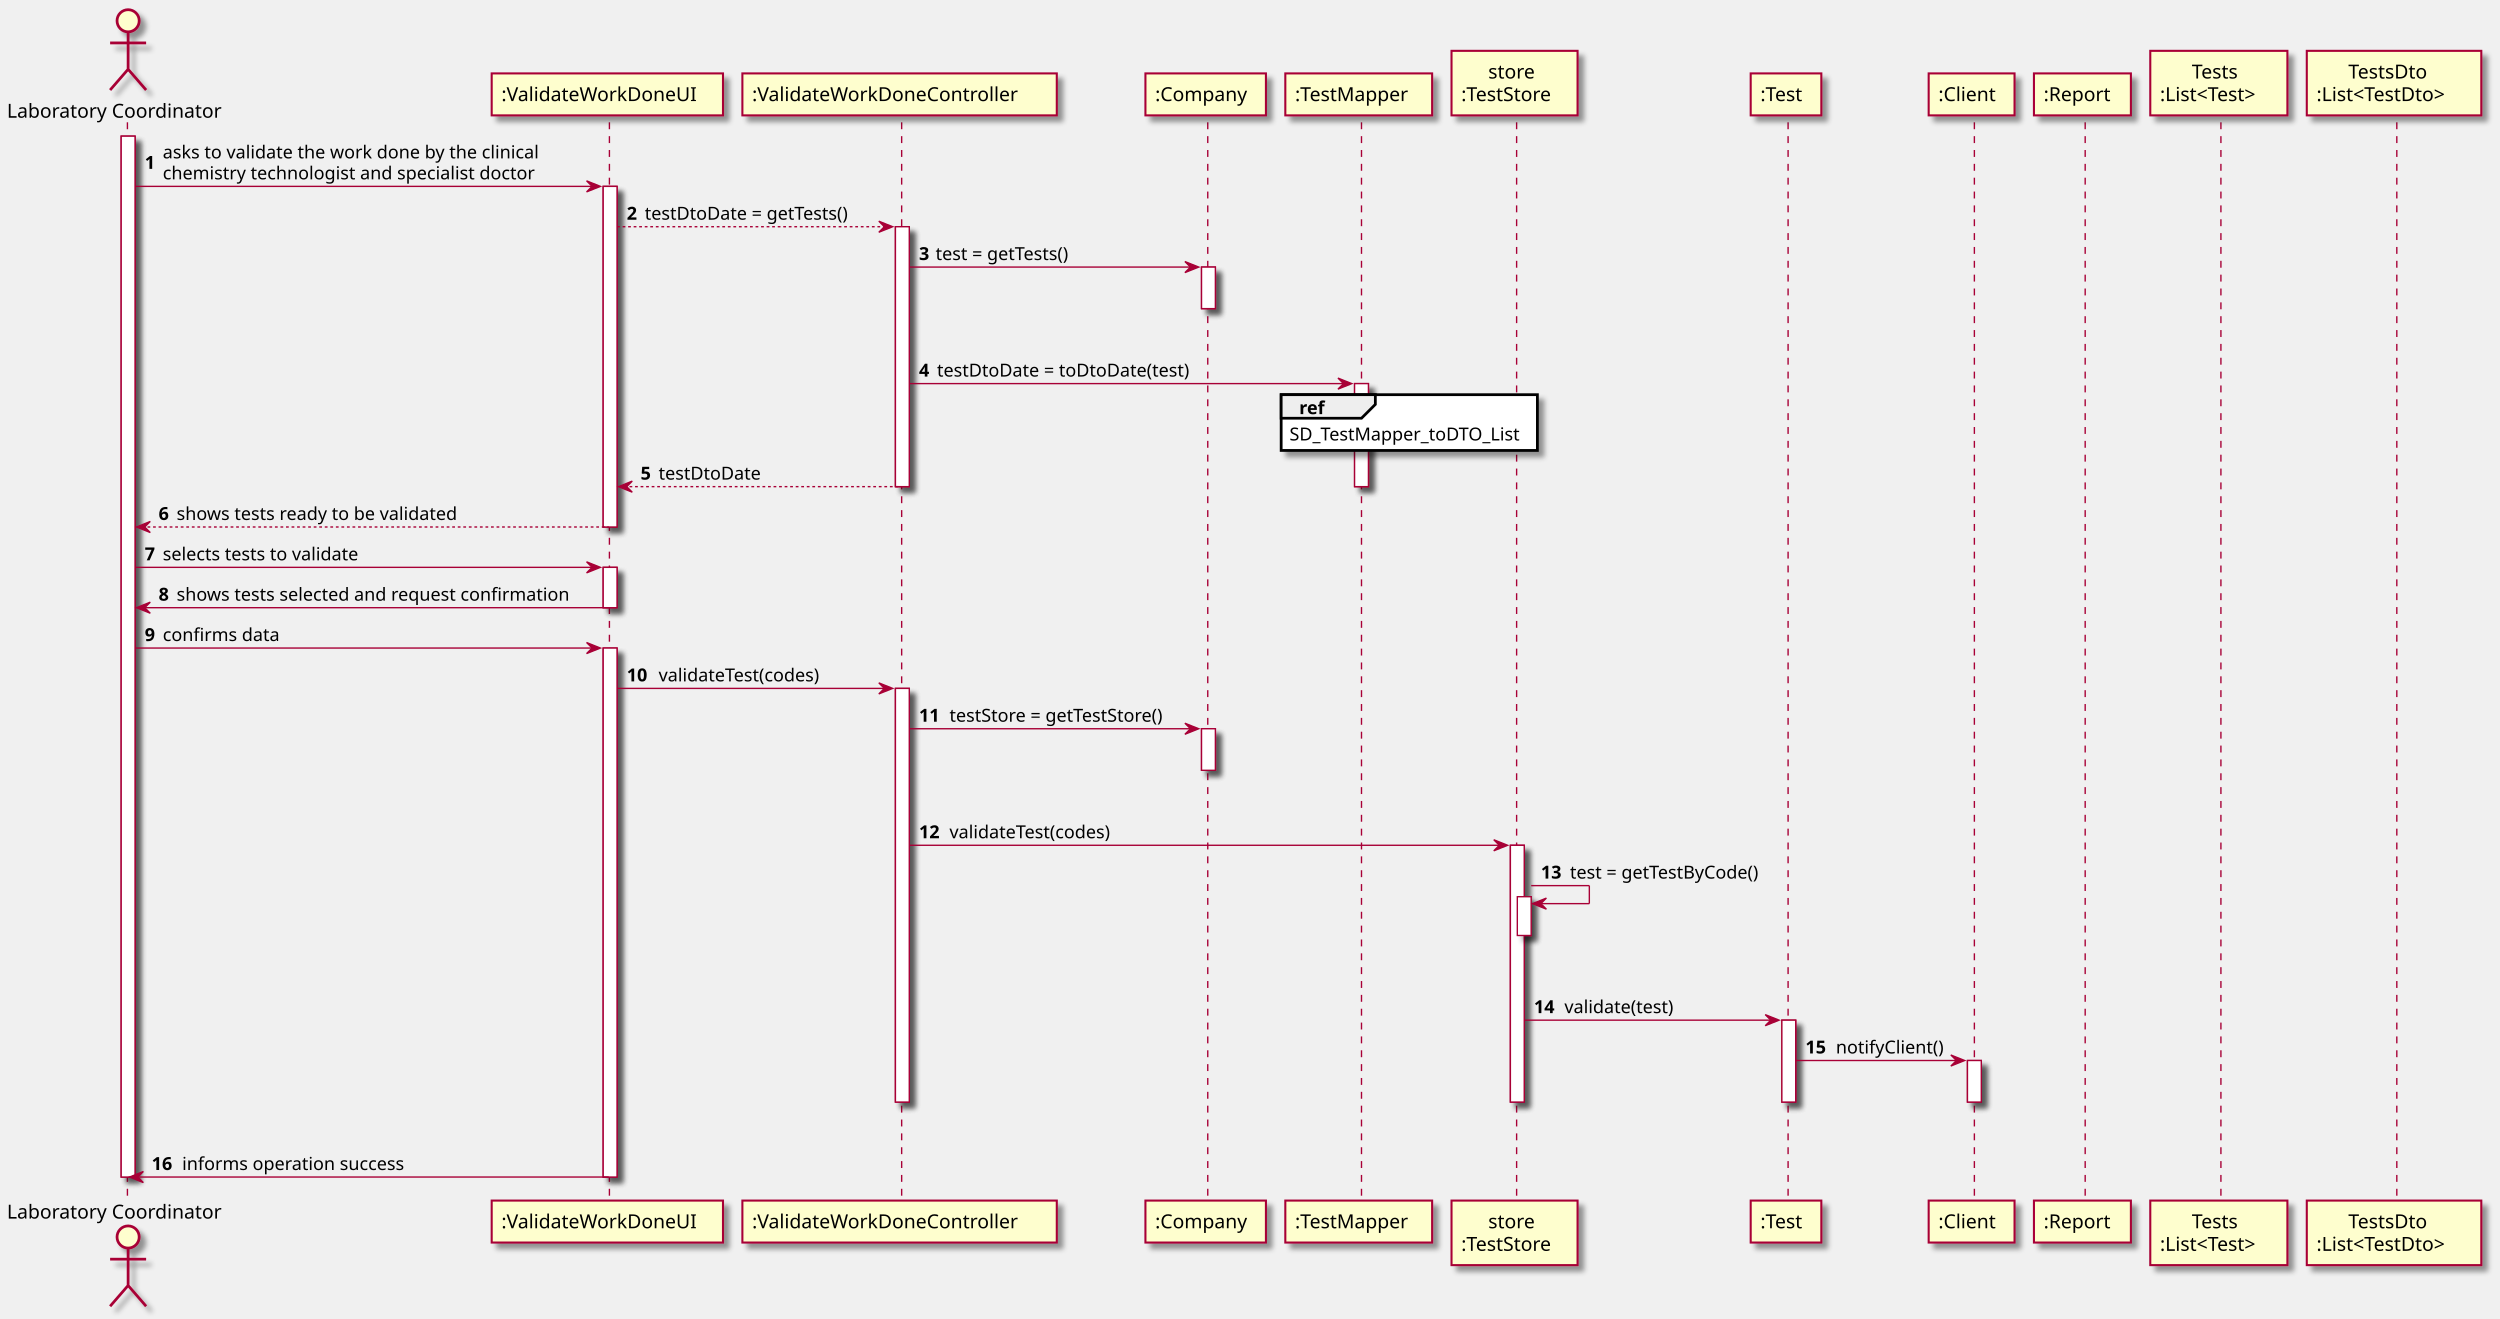
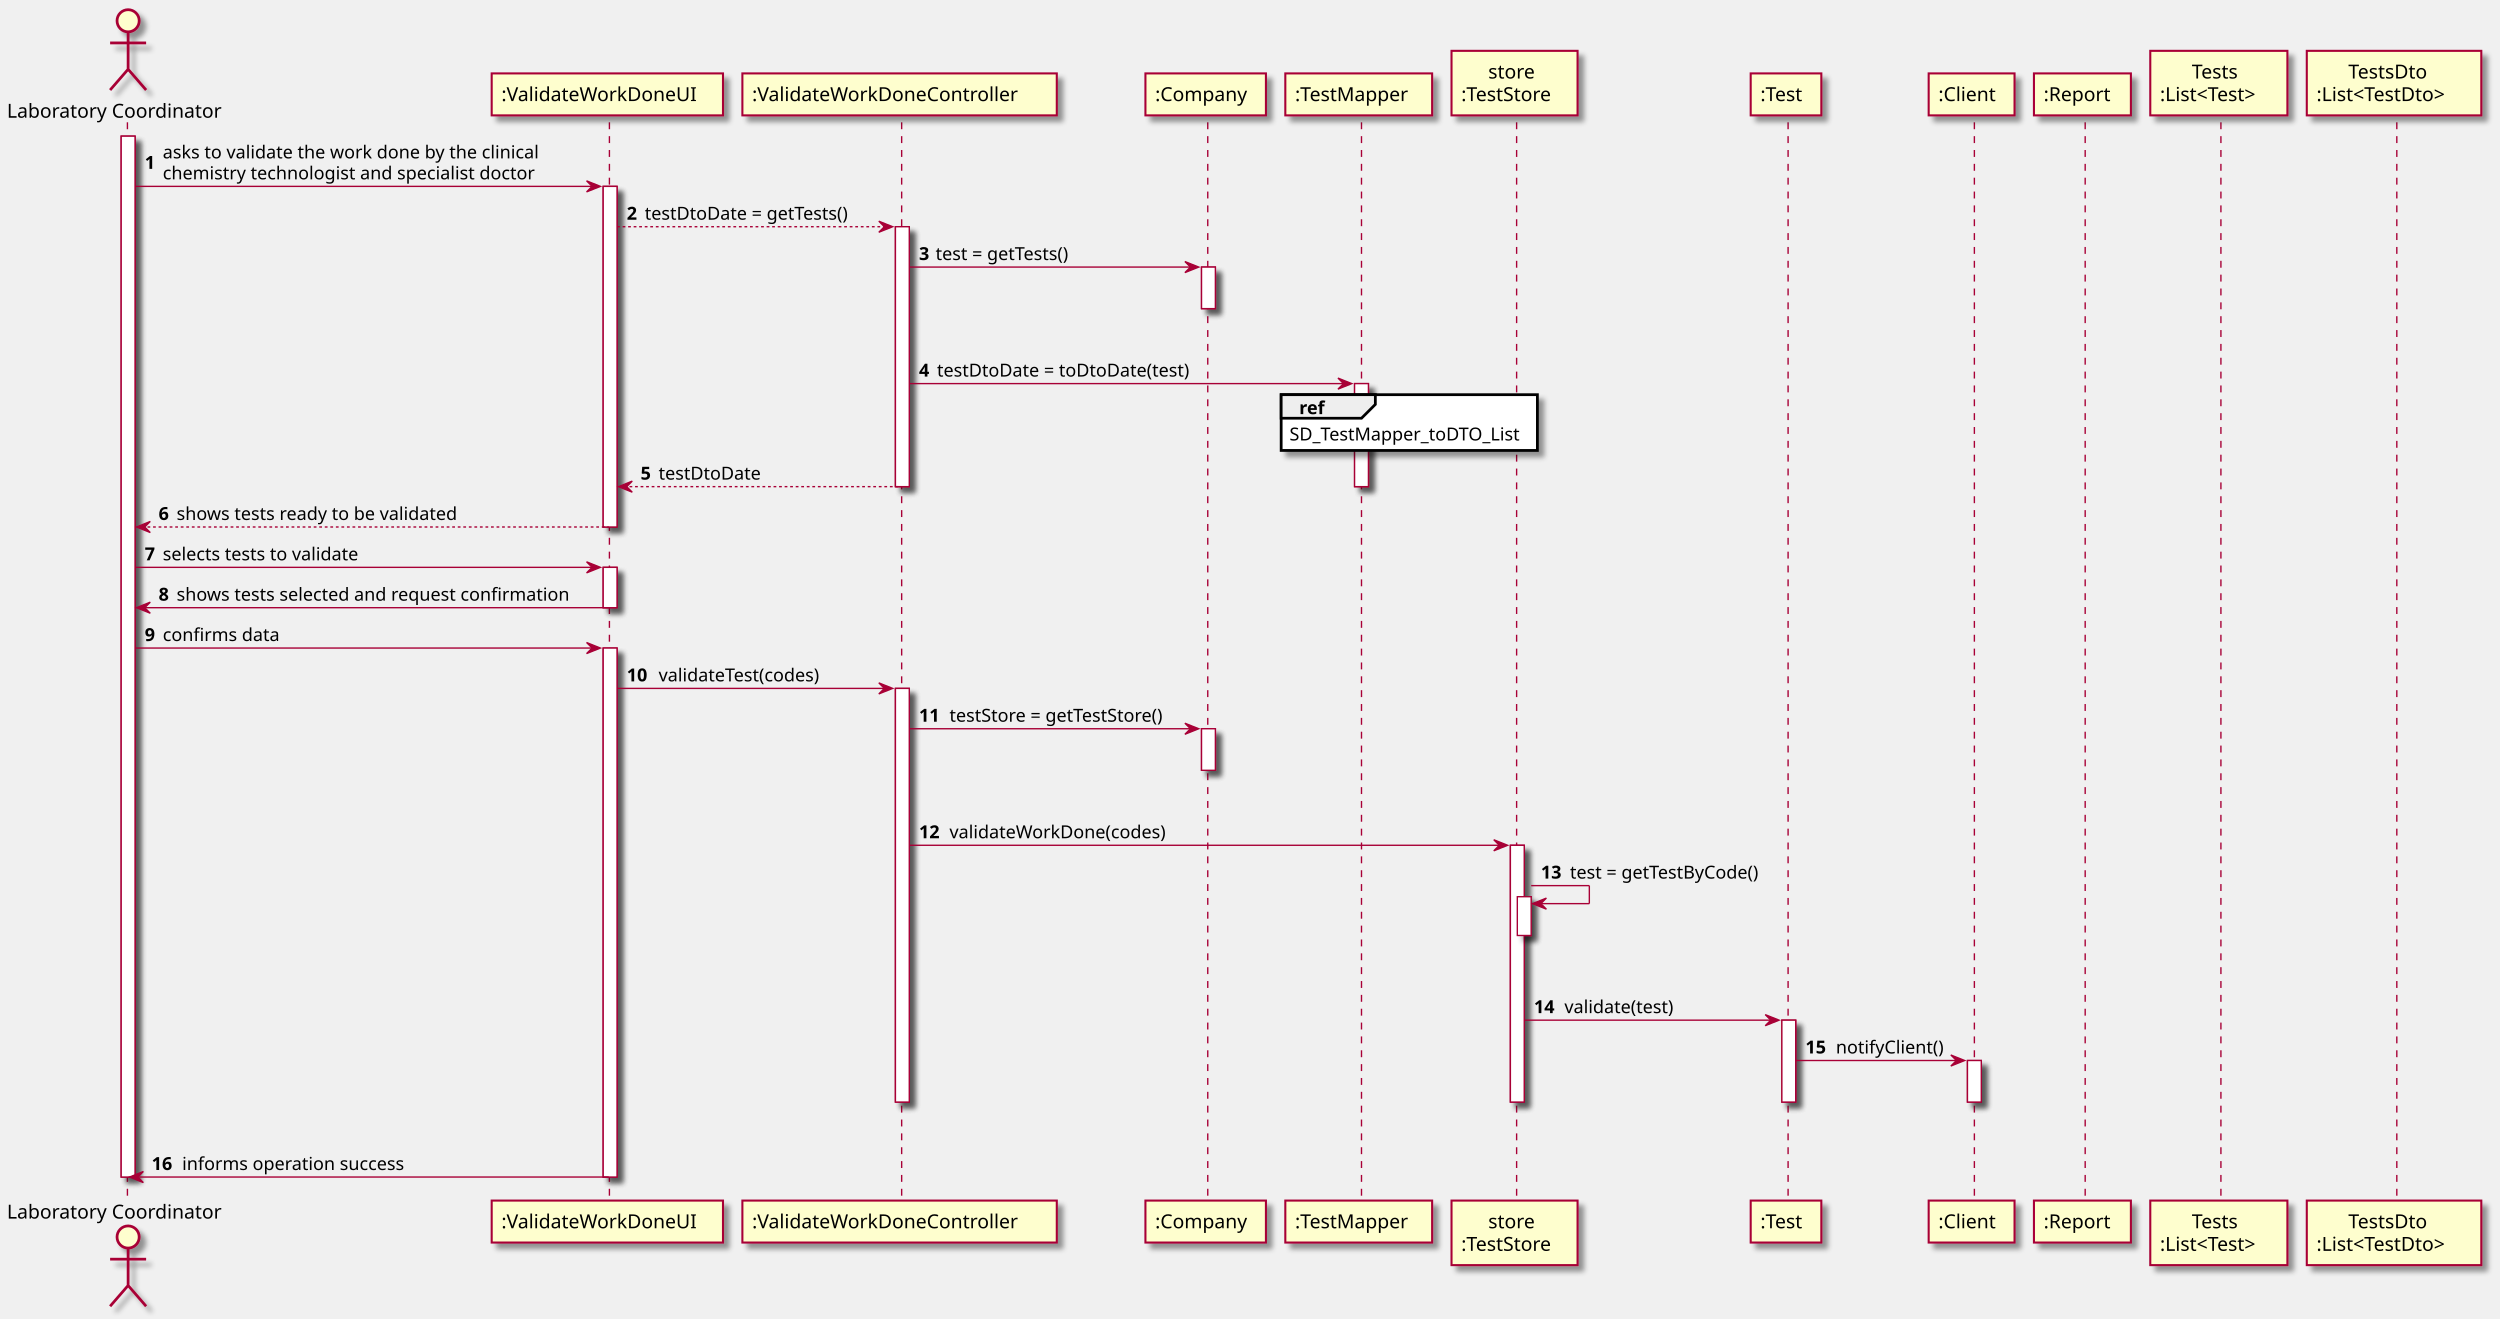
<svg xmlns="http://www.w3.org/2000/svg" contentScriptType="application/ecmascript" contentStyleType="text/css" height="952px" preserveAspectRatio="none" style="width:1805px;height:952px;background:#FFFFFF;" version="1.1" viewBox="0 0 1805 952" width="1805px" zoomAndPan="magnify">
  <defs>
-     <filter height="300%" id="fxvzzwykerdmg" width="300%" x="-1" y="-1">
+     <filter height="300%" id="f19z3alo6s591l" width="300%" x="-1" y="-1">
      <feGaussianBlur result="blurOut" stdDeviation="2.0" />
      <feColorMatrix in="blurOut" result="blurOut2" type="matrix" values="0 0 0 0 0 0 0 0 0 0 0 0 0 0 0 0 0 0 .4 0" />
      <feOffset dx="4.0" dy="4.0" in="blurOut2" result="blurOut3" />
      <feBlend in="SourceGraphic" in2="blurOut3" mode="normal" />
    </filter>
  </defs>
  <g>
-     <rect fill="#FFFFFF" filter="url(#fxvzzwykerdmg)" height="751.523" style="stroke:#A80036;stroke-width:1.0;" width="10" x="87.5" y="98.297" />
-     <rect fill="#FFFFFF" filter="url(#fxvzzwykerdmg)" height="245.93" style="stroke:#A80036;stroke-width:1.0;" width="10" x="435.5" y="134.562" />
-     <rect fill="#FFFFFF" filter="url(#fxvzzwykerdmg)" height="29.133" style="stroke:#A80036;stroke-width:1.0;" width="10" x="435.5" y="409.625" />
-     <rect fill="#FFFFFF" filter="url(#fxvzzwykerdmg)" height="381.93" style="stroke:#A80036;stroke-width:1.0;" width="10" x="435.5" y="467.891" />
-     <rect fill="#FFFFFF" filter="url(#fxvzzwykerdmg)" height="187.664" style="stroke:#A80036;stroke-width:1.0;" width="10" x="646.5" y="163.695" />
-     <rect fill="#FFFFFF" filter="url(#fxvzzwykerdmg)" height="298.664" style="stroke:#A80036;stroke-width:1.0;" width="10" x="646.5" y="497.023" />
-     <rect fill="#FFFFFF" filter="url(#fxvzzwykerdmg)" height="30" style="stroke:#A80036;stroke-width:1.0;" width="10" x="867.5" y="192.828" />
-     <rect fill="#FFFFFF" filter="url(#fxvzzwykerdmg)" height="30" style="stroke:#A80036;stroke-width:1.0;" width="10" x="867.5" y="526.156" />
-     <rect fill="#FFFFFF" filter="url(#fxvzzwykerdmg)" height="74.398" style="stroke:#A80036;stroke-width:1.0;" width="10" x="978" y="276.961" />
-     <rect fill="#FFFFFF" filter="url(#fxvzzwykerdmg)" height="185.398" style="stroke:#A80036;stroke-width:1.0;" width="10" x="1090.5" y="610.289" />
-     <rect fill="#FFFFFF" filter="url(#fxvzzwykerdmg)" height="28" style="stroke:#A80036;stroke-width:1.0;" width="10" x="1095.5" y="647.422" />
-     <rect fill="#FFFFFF" filter="url(#fxvzzwykerdmg)" height="59.133" style="stroke:#A80036;stroke-width:1.0;" width="10" x="1286.5" y="736.555" />
-     <rect fill="#FFFFFF" filter="url(#fxvzzwykerdmg)" height="30" style="stroke:#A80036;stroke-width:1.0;" width="10" x="1420.5" y="765.688" />
+     <rect fill="#FFFFFF" filter="url(#f19z3alo6s591l)" height="751.523" style="stroke:#A80036;stroke-width:1.0;" width="10" x="87.5" y="98.297" />
+     <rect fill="#FFFFFF" filter="url(#f19z3alo6s591l)" height="245.93" style="stroke:#A80036;stroke-width:1.0;" width="10" x="435.5" y="134.562" />
+     <rect fill="#FFFFFF" filter="url(#f19z3alo6s591l)" height="29.133" style="stroke:#A80036;stroke-width:1.0;" width="10" x="435.5" y="409.625" />
+     <rect fill="#FFFFFF" filter="url(#f19z3alo6s591l)" height="381.93" style="stroke:#A80036;stroke-width:1.0;" width="10" x="435.5" y="467.891" />
+     <rect fill="#FFFFFF" filter="url(#f19z3alo6s591l)" height="187.664" style="stroke:#A80036;stroke-width:1.0;" width="10" x="646.5" y="163.695" />
+     <rect fill="#FFFFFF" filter="url(#f19z3alo6s591l)" height="298.664" style="stroke:#A80036;stroke-width:1.0;" width="10" x="646.5" y="497.023" />
+     <rect fill="#FFFFFF" filter="url(#f19z3alo6s591l)" height="30" style="stroke:#A80036;stroke-width:1.0;" width="10" x="867.5" y="192.828" />
+     <rect fill="#FFFFFF" filter="url(#f19z3alo6s591l)" height="30" style="stroke:#A80036;stroke-width:1.0;" width="10" x="867.5" y="526.156" />
+     <rect fill="#FFFFFF" filter="url(#f19z3alo6s591l)" height="74.398" style="stroke:#A80036;stroke-width:1.0;" width="10" x="978" y="276.961" />
+     <rect fill="#FFFFFF" filter="url(#f19z3alo6s591l)" height="185.398" style="stroke:#A80036;stroke-width:1.0;" width="10" x="1090.5" y="610.289" />
+     <rect fill="#FFFFFF" filter="url(#f19z3alo6s591l)" height="28" style="stroke:#A80036;stroke-width:1.0;" width="10" x="1095.5" y="647.422" />
+     <rect fill="#FFFFFF" filter="url(#f19z3alo6s591l)" height="59.133" style="stroke:#A80036;stroke-width:1.0;" width="10" x="1286.5" y="736.555" />
+     <rect fill="#FFFFFF" filter="url(#f19z3alo6s591l)" height="30" style="stroke:#A80036;stroke-width:1.0;" width="10" x="1420.5" y="765.688" />
    <line style="stroke:#A80036;stroke-width:1.0;stroke-dasharray:5.0,5.0;" x1="92" x2="92" y1="88.297" y2="867.82" />
    <line style="stroke:#A80036;stroke-width:1.0;stroke-dasharray:5.0,5.0;" x1="440" x2="440" y1="88.297" y2="867.82" />
    <line style="stroke:#A80036;stroke-width:1.0;stroke-dasharray:5.0,5.0;" x1="651" x2="651" y1="88.297" y2="867.82" />
    <line style="stroke:#A80036;stroke-width:1.0;stroke-dasharray:5.0,5.0;" x1="872" x2="872" y1="88.297" y2="867.82" />
    <line style="stroke:#A80036;stroke-width:1.0;stroke-dasharray:5.0,5.0;" x1="983" x2="983" y1="88.297" y2="867.82" />
    <line style="stroke:#A80036;stroke-width:1.0;stroke-dasharray:5.0,5.0;" x1="1095" x2="1095" y1="88.297" y2="867.82" />
    <line style="stroke:#A80036;stroke-width:1.0;stroke-dasharray:5.0,5.0;" x1="1291" x2="1291" y1="88.297" y2="867.82" />
    <line style="stroke:#A80036;stroke-width:1.0;stroke-dasharray:5.0,5.0;" x1="1425.5" x2="1425.5" y1="88.297" y2="867.82" />
    <line style="stroke:#A80036;stroke-width:1.0;stroke-dasharray:5.0,5.0;" x1="1505.5" x2="1505.5" y1="88.297" y2="867.82" />
    <line style="stroke:#A80036;stroke-width:1.0;stroke-dasharray:5.0,5.0;" x1="1603.5" x2="1603.5" y1="88.297" y2="867.82" />
    <line style="stroke:#A80036;stroke-width:1.0;stroke-dasharray:5.0,5.0;" x1="1730.5" x2="1730.5" y1="88.297" y2="867.82" />
    <text fill="#000000" font-family="sans-serif" font-size="14" lengthAdjust="spacing" textLength="169" x="5" y="84.995">Laboratory Coordinator</text>
-     <ellipse cx="92.5" cy="15" fill="#FEFECE" filter="url(#fxvzzwykerdmg)" rx="8" ry="8" style="stroke:#A80036;stroke-width:2.0;" />
-     <path d="M92.5,23 L92.5,50 M79.5,31 L105.5,31 M92.5,50 L79.5,65 M92.5,50 L105.5,65 " fill="none" filter="url(#fxvzzwykerdmg)" style="stroke:#A80036;stroke-width:2.0;" />
+     <ellipse cx="92.5" cy="15" fill="#FEFECE" filter="url(#f19z3alo6s591l)" rx="8" ry="8" style="stroke:#A80036;stroke-width:2.0;" />
+     <path d="M92.5,23 L92.5,50 M79.5,31 L105.5,31 M92.5,50 L79.5,65 M92.5,50 L105.5,65 " fill="none" filter="url(#f19z3alo6s591l)" style="stroke:#A80036;stroke-width:2.0;" />
    <text fill="#000000" font-family="sans-serif" font-size="14" lengthAdjust="spacing" textLength="169" x="5" y="879.815">Laboratory Coordinator</text>
-     <ellipse cx="92.5" cy="893.117" fill="#FEFECE" filter="url(#fxvzzwykerdmg)" rx="8" ry="8" style="stroke:#A80036;stroke-width:2.0;" />
-     <path d="M92.5,901.117 L92.5,928.117 M79.5,909.117 L105.5,909.117 M92.5,928.117 L79.5,943.117 M92.5,928.117 L105.5,943.117 " fill="none" filter="url(#fxvzzwykerdmg)" style="stroke:#A80036;stroke-width:2.0;" />
-     <rect fill="#FEFECE" filter="url(#fxvzzwykerdmg)" height="30.297" style="stroke:#A80036;stroke-width:1.5;" width="167" x="355" y="53" />
+     <ellipse cx="92.5" cy="893.117" fill="#FEFECE" filter="url(#f19z3alo6s591l)" rx="8" ry="8" style="stroke:#A80036;stroke-width:2.0;" />
+     <path d="M92.5,901.117 L92.5,928.117 M79.5,909.117 L105.5,909.117 M92.5,928.117 L79.5,943.117 M92.5,928.117 L105.5,943.117 " fill="none" filter="url(#f19z3alo6s591l)" style="stroke:#A80036;stroke-width:2.0;" />
+     <rect fill="#FEFECE" filter="url(#f19z3alo6s591l)" height="30.297" style="stroke:#A80036;stroke-width:1.5;" width="167" x="355" y="53" />
    <text fill="#000000" font-family="sans-serif" font-size="14" lengthAdjust="spacing" textLength="153" x="362" y="72.995">:ValidateWorkDoneUI</text>
-     <rect fill="#FEFECE" filter="url(#fxvzzwykerdmg)" height="30.297" style="stroke:#A80036;stroke-width:1.5;" width="167" x="355" y="866.82" />
+     <rect fill="#FEFECE" filter="url(#f19z3alo6s591l)" height="30.297" style="stroke:#A80036;stroke-width:1.5;" width="167" x="355" y="866.82" />
    <text fill="#000000" font-family="sans-serif" font-size="14" lengthAdjust="spacing" textLength="153" x="362" y="886.815">:ValidateWorkDoneUI</text>
-     <rect fill="#FEFECE" filter="url(#fxvzzwykerdmg)" height="30.297" style="stroke:#A80036;stroke-width:1.5;" width="227" x="536" y="53" />
+     <rect fill="#FEFECE" filter="url(#f19z3alo6s591l)" height="30.297" style="stroke:#A80036;stroke-width:1.5;" width="227" x="536" y="53" />
    <text fill="#000000" font-family="sans-serif" font-size="14" lengthAdjust="spacing" textLength="213" x="543" y="72.995">:ValidateWorkDoneController</text>
-     <rect fill="#FEFECE" filter="url(#fxvzzwykerdmg)" height="30.297" style="stroke:#A80036;stroke-width:1.5;" width="227" x="536" y="866.82" />
+     <rect fill="#FEFECE" filter="url(#f19z3alo6s591l)" height="30.297" style="stroke:#A80036;stroke-width:1.5;" width="227" x="536" y="866.82" />
    <text fill="#000000" font-family="sans-serif" font-size="14" lengthAdjust="spacing" textLength="213" x="543" y="886.815">:ValidateWorkDoneController</text>
-     <rect fill="#FEFECE" filter="url(#fxvzzwykerdmg)" height="30.297" style="stroke:#A80036;stroke-width:1.5;" width="87" x="827" y="53" />
+     <rect fill="#FEFECE" filter="url(#f19z3alo6s591l)" height="30.297" style="stroke:#A80036;stroke-width:1.5;" width="87" x="827" y="53" />
    <text fill="#000000" font-family="sans-serif" font-size="14" lengthAdjust="spacing" textLength="73" x="834" y="72.995">:Company</text>
-     <rect fill="#FEFECE" filter="url(#fxvzzwykerdmg)" height="30.297" style="stroke:#A80036;stroke-width:1.5;" width="87" x="827" y="866.82" />
+     <rect fill="#FEFECE" filter="url(#f19z3alo6s591l)" height="30.297" style="stroke:#A80036;stroke-width:1.5;" width="87" x="827" y="866.82" />
    <text fill="#000000" font-family="sans-serif" font-size="14" lengthAdjust="spacing" textLength="73" x="834" y="886.815">:Company</text>
-     <rect fill="#FEFECE" filter="url(#fxvzzwykerdmg)" height="30.297" style="stroke:#A80036;stroke-width:1.5;" width="106" x="928" y="53" />
+     <rect fill="#FEFECE" filter="url(#f19z3alo6s591l)" height="30.297" style="stroke:#A80036;stroke-width:1.5;" width="106" x="928" y="53" />
    <text fill="#000000" font-family="sans-serif" font-size="14" lengthAdjust="spacing" textLength="92" x="935" y="72.995">:TestMapper</text>
-     <rect fill="#FEFECE" filter="url(#fxvzzwykerdmg)" height="30.297" style="stroke:#A80036;stroke-width:1.5;" width="106" x="928" y="866.82" />
+     <rect fill="#FEFECE" filter="url(#f19z3alo6s591l)" height="30.297" style="stroke:#A80036;stroke-width:1.5;" width="106" x="928" y="866.82" />
    <text fill="#000000" font-family="sans-serif" font-size="14" lengthAdjust="spacing" textLength="92" x="935" y="886.815">:TestMapper</text>
-     <rect fill="#FEFECE" filter="url(#fxvzzwykerdmg)" height="46.594" style="stroke:#A80036;stroke-width:1.5;" width="91" x="1048" y="36.703" />
+     <rect fill="#FEFECE" filter="url(#f19z3alo6s591l)" height="46.594" style="stroke:#A80036;stroke-width:1.5;" width="91" x="1048" y="36.703" />
    <text fill="#000000" font-family="sans-serif" font-size="14" lengthAdjust="spacing" textLength="38" x="1074.5" y="56.698">store</text>
    <text fill="#000000" font-family="sans-serif" font-size="14" lengthAdjust="spacing" textLength="77" x="1055" y="72.995">:TestStore</text>
-     <rect fill="#FEFECE" filter="url(#fxvzzwykerdmg)" height="46.594" style="stroke:#A80036;stroke-width:1.5;" width="91" x="1048" y="866.82" />
+     <rect fill="#FEFECE" filter="url(#f19z3alo6s591l)" height="46.594" style="stroke:#A80036;stroke-width:1.5;" width="91" x="1048" y="866.82" />
    <text fill="#000000" font-family="sans-serif" font-size="14" lengthAdjust="spacing" textLength="38" x="1074.5" y="886.815">store</text>
    <text fill="#000000" font-family="sans-serif" font-size="14" lengthAdjust="spacing" textLength="77" x="1055" y="903.112">:TestStore</text>
-     <rect fill="#FEFECE" filter="url(#fxvzzwykerdmg)" height="30.297" style="stroke:#A80036;stroke-width:1.5;" width="51" x="1264" y="53" />
+     <rect fill="#FEFECE" filter="url(#f19z3alo6s591l)" height="30.297" style="stroke:#A80036;stroke-width:1.5;" width="51" x="1264" y="53" />
    <text fill="#000000" font-family="sans-serif" font-size="14" lengthAdjust="spacing" textLength="37" x="1271" y="72.995">:Test</text>
-     <rect fill="#FEFECE" filter="url(#fxvzzwykerdmg)" height="30.297" style="stroke:#A80036;stroke-width:1.5;" width="51" x="1264" y="866.82" />
+     <rect fill="#FEFECE" filter="url(#f19z3alo6s591l)" height="30.297" style="stroke:#A80036;stroke-width:1.5;" width="51" x="1264" y="866.82" />
    <text fill="#000000" font-family="sans-serif" font-size="14" lengthAdjust="spacing" textLength="37" x="1271" y="886.815">:Test</text>
-     <rect fill="#FEFECE" filter="url(#fxvzzwykerdmg)" height="30.297" style="stroke:#A80036;stroke-width:1.5;" width="62" x="1392.5" y="53" />
+     <rect fill="#FEFECE" filter="url(#f19z3alo6s591l)" height="30.297" style="stroke:#A80036;stroke-width:1.5;" width="62" x="1392.5" y="53" />
    <text fill="#000000" font-family="sans-serif" font-size="14" lengthAdjust="spacing" textLength="48" x="1399.5" y="72.995">:Client</text>
-     <rect fill="#FEFECE" filter="url(#fxvzzwykerdmg)" height="30.297" style="stroke:#A80036;stroke-width:1.5;" width="62" x="1392.5" y="866.82" />
+     <rect fill="#FEFECE" filter="url(#f19z3alo6s591l)" height="30.297" style="stroke:#A80036;stroke-width:1.5;" width="62" x="1392.5" y="866.82" />
    <text fill="#000000" font-family="sans-serif" font-size="14" lengthAdjust="spacing" textLength="48" x="1399.5" y="886.815">:Client</text>
-     <rect fill="#FEFECE" filter="url(#fxvzzwykerdmg)" height="30.297" style="stroke:#A80036;stroke-width:1.5;" width="70" x="1468.5" y="53" />
+     <rect fill="#FEFECE" filter="url(#f19z3alo6s591l)" height="30.297" style="stroke:#A80036;stroke-width:1.5;" width="70" x="1468.5" y="53" />
    <text fill="#000000" font-family="sans-serif" font-size="14" lengthAdjust="spacing" textLength="56" x="1475.5" y="72.995">:Report</text>
-     <rect fill="#FEFECE" filter="url(#fxvzzwykerdmg)" height="30.297" style="stroke:#A80036;stroke-width:1.5;" width="70" x="1468.5" y="866.82" />
+     <rect fill="#FEFECE" filter="url(#f19z3alo6s591l)" height="30.297" style="stroke:#A80036;stroke-width:1.5;" width="70" x="1468.5" y="866.82" />
    <text fill="#000000" font-family="sans-serif" font-size="14" lengthAdjust="spacing" textLength="56" x="1475.5" y="886.815">:Report</text>
-     <rect fill="#FEFECE" filter="url(#fxvzzwykerdmg)" height="46.594" style="stroke:#A80036;stroke-width:1.5;" width="99" x="1552.5" y="36.703" />
+     <rect fill="#FEFECE" filter="url(#f19z3alo6s591l)" height="46.594" style="stroke:#A80036;stroke-width:1.5;" width="99" x="1552.5" y="36.703" />
    <text fill="#000000" font-family="sans-serif" font-size="14" lengthAdjust="spacing" textLength="39" x="1582.5" y="56.698">Tests</text>
    <text fill="#000000" font-family="sans-serif" font-size="14" lengthAdjust="spacing" textLength="85" x="1559.5" y="72.995">:List&lt;Test&gt;</text>
-     <rect fill="#FEFECE" filter="url(#fxvzzwykerdmg)" height="46.594" style="stroke:#A80036;stroke-width:1.5;" width="99" x="1552.5" y="866.82" />
+     <rect fill="#FEFECE" filter="url(#f19z3alo6s591l)" height="46.594" style="stroke:#A80036;stroke-width:1.5;" width="99" x="1552.5" y="866.82" />
    <text fill="#000000" font-family="sans-serif" font-size="14" lengthAdjust="spacing" textLength="39" x="1582.5" y="886.815">Tests</text>
    <text fill="#000000" font-family="sans-serif" font-size="14" lengthAdjust="spacing" textLength="85" x="1559.5" y="903.112">:List&lt;Test&gt;</text>
-     <rect fill="#FEFECE" filter="url(#fxvzzwykerdmg)" height="46.594" style="stroke:#A80036;stroke-width:1.5;" width="126" x="1665.5" y="36.703" />
+     <rect fill="#FEFECE" filter="url(#f19z3alo6s591l)" height="46.594" style="stroke:#A80036;stroke-width:1.5;" width="126" x="1665.5" y="36.703" />
    <text fill="#000000" font-family="sans-serif" font-size="14" lengthAdjust="spacing" textLength="66" x="1695.5" y="56.698">TestsDto</text>
    <text fill="#000000" font-family="sans-serif" font-size="14" lengthAdjust="spacing" textLength="112" x="1672.5" y="72.995">:List&lt;TestDto&gt;</text>
-     <rect fill="#FEFECE" filter="url(#fxvzzwykerdmg)" height="46.594" style="stroke:#A80036;stroke-width:1.5;" width="126" x="1665.5" y="866.82" />
+     <rect fill="#FEFECE" filter="url(#f19z3alo6s591l)" height="46.594" style="stroke:#A80036;stroke-width:1.5;" width="126" x="1665.5" y="866.82" />
    <text fill="#000000" font-family="sans-serif" font-size="14" lengthAdjust="spacing" textLength="66" x="1695.5" y="886.815">TestsDto</text>
    <text fill="#000000" font-family="sans-serif" font-size="14" lengthAdjust="spacing" textLength="112" x="1672.5" y="903.112">:List&lt;TestDto&gt;</text>
-     <rect fill="#FFFFFF" filter="url(#fxvzzwykerdmg)" height="751.523" style="stroke:#A80036;stroke-width:1.0;" width="10" x="87.5" y="98.297" />
-     <rect fill="#FFFFFF" filter="url(#fxvzzwykerdmg)" height="245.93" style="stroke:#A80036;stroke-width:1.0;" width="10" x="435.5" y="134.562" />
-     <rect fill="#FFFFFF" filter="url(#fxvzzwykerdmg)" height="29.133" style="stroke:#A80036;stroke-width:1.0;" width="10" x="435.5" y="409.625" />
-     <rect fill="#FFFFFF" filter="url(#fxvzzwykerdmg)" height="381.93" style="stroke:#A80036;stroke-width:1.0;" width="10" x="435.5" y="467.891" />
-     <rect fill="#FFFFFF" filter="url(#fxvzzwykerdmg)" height="187.664" style="stroke:#A80036;stroke-width:1.0;" width="10" x="646.5" y="163.695" />
-     <rect fill="#FFFFFF" filter="url(#fxvzzwykerdmg)" height="298.664" style="stroke:#A80036;stroke-width:1.0;" width="10" x="646.5" y="497.023" />
-     <rect fill="#FFFFFF" filter="url(#fxvzzwykerdmg)" height="30" style="stroke:#A80036;stroke-width:1.0;" width="10" x="867.5" y="192.828" />
-     <rect fill="#FFFFFF" filter="url(#fxvzzwykerdmg)" height="30" style="stroke:#A80036;stroke-width:1.0;" width="10" x="867.5" y="526.156" />
-     <rect fill="#FFFFFF" filter="url(#fxvzzwykerdmg)" height="74.398" style="stroke:#A80036;stroke-width:1.0;" width="10" x="978" y="276.961" />
-     <rect fill="#FFFFFF" filter="url(#fxvzzwykerdmg)" height="185.398" style="stroke:#A80036;stroke-width:1.0;" width="10" x="1090.5" y="610.289" />
-     <rect fill="#FFFFFF" filter="url(#fxvzzwykerdmg)" height="28" style="stroke:#A80036;stroke-width:1.0;" width="10" x="1095.5" y="647.422" />
-     <rect fill="#FFFFFF" filter="url(#fxvzzwykerdmg)" height="59.133" style="stroke:#A80036;stroke-width:1.0;" width="10" x="1286.5" y="736.555" />
-     <rect fill="#FFFFFF" filter="url(#fxvzzwykerdmg)" height="30" style="stroke:#A80036;stroke-width:1.0;" width="10" x="1420.5" y="765.688" />
+     <rect fill="#FFFFFF" filter="url(#f19z3alo6s591l)" height="751.523" style="stroke:#A80036;stroke-width:1.0;" width="10" x="87.5" y="98.297" />
+     <rect fill="#FFFFFF" filter="url(#f19z3alo6s591l)" height="245.93" style="stroke:#A80036;stroke-width:1.0;" width="10" x="435.5" y="134.562" />
+     <rect fill="#FFFFFF" filter="url(#f19z3alo6s591l)" height="29.133" style="stroke:#A80036;stroke-width:1.0;" width="10" x="435.5" y="409.625" />
+     <rect fill="#FFFFFF" filter="url(#f19z3alo6s591l)" height="381.93" style="stroke:#A80036;stroke-width:1.0;" width="10" x="435.5" y="467.891" />
+     <rect fill="#FFFFFF" filter="url(#f19z3alo6s591l)" height="187.664" style="stroke:#A80036;stroke-width:1.0;" width="10" x="646.5" y="163.695" />
+     <rect fill="#FFFFFF" filter="url(#f19z3alo6s591l)" height="298.664" style="stroke:#A80036;stroke-width:1.0;" width="10" x="646.5" y="497.023" />
+     <rect fill="#FFFFFF" filter="url(#f19z3alo6s591l)" height="30" style="stroke:#A80036;stroke-width:1.0;" width="10" x="867.5" y="192.828" />
+     <rect fill="#FFFFFF" filter="url(#f19z3alo6s591l)" height="30" style="stroke:#A80036;stroke-width:1.0;" width="10" x="867.5" y="526.156" />
+     <rect fill="#FFFFFF" filter="url(#f19z3alo6s591l)" height="74.398" style="stroke:#A80036;stroke-width:1.0;" width="10" x="978" y="276.961" />
+     <rect fill="#FFFFFF" filter="url(#f19z3alo6s591l)" height="185.398" style="stroke:#A80036;stroke-width:1.0;" width="10" x="1090.5" y="610.289" />
+     <rect fill="#FFFFFF" filter="url(#f19z3alo6s591l)" height="28" style="stroke:#A80036;stroke-width:1.0;" width="10" x="1095.5" y="647.422" />
+     <rect fill="#FFFFFF" filter="url(#f19z3alo6s591l)" height="59.133" style="stroke:#A80036;stroke-width:1.0;" width="10" x="1286.5" y="736.555" />
+     <rect fill="#FFFFFF" filter="url(#f19z3alo6s591l)" height="30" style="stroke:#A80036;stroke-width:1.0;" width="10" x="1420.5" y="765.688" />
    <polygon fill="#A80036" points="423.5,130.562,433.5,134.562,423.5,138.562,427.5,134.562" style="stroke:#A80036;stroke-width:1.0;" />
    <line style="stroke:#A80036;stroke-width:1.0;" x1="97.5" x2="429.5" y1="134.562" y2="134.562" />
    <text fill="#000000" font-family="sans-serif" font-size="13" font-weight="bold" lengthAdjust="spacing" textLength="9" x="104.5" y="121.93">1</text>
    <text fill="#000000" font-family="sans-serif" font-size="13" lengthAdjust="spacing" textLength="288" x="117.5" y="114.364">asks to validate the work done by the clinical</text>
    <text fill="#000000" font-family="sans-serif" font-size="13" lengthAdjust="spacing" textLength="282" x="117.5" y="129.497">chemistry technologist and specialist doctor</text>
    <polygon fill="#A80036" points="634.5,159.695,644.5,163.695,634.5,167.695,638.5,163.695" style="stroke:#A80036;stroke-width:1.0;" />
    <line style="stroke:#A80036;stroke-width:1.0;stroke-dasharray:2.0,2.0;" x1="445.5" x2="640.5" y1="163.695" y2="163.695" />
    <text fill="#000000" font-family="sans-serif" font-size="13" font-weight="bold" lengthAdjust="spacing" textLength="9" x="452.5" y="158.629">2</text>
    <text fill="#000000" font-family="sans-serif" font-size="13" lengthAdjust="spacing" textLength="163" x="465.5" y="158.629">testDtoDate = getTests()</text>
    <polygon fill="#A80036" points="855.5,188.828,865.5,192.828,855.5,196.828,859.5,192.828" style="stroke:#A80036;stroke-width:1.0;" />
    <line style="stroke:#A80036;stroke-width:1.0;" x1="656.5" x2="861.5" y1="192.828" y2="192.828" />
    <text fill="#000000" font-family="sans-serif" font-size="13" font-weight="bold" lengthAdjust="spacing" textLength="8" x="663.5" y="187.762">3</text>
    <text fill="#000000" font-family="sans-serif" font-size="13" lengthAdjust="spacing" textLength="109" x="675.5" y="187.762">test = getTests()</text>
    <polygon fill="#A80036" points="966,272.961,976,276.961,966,280.961,970,276.961" style="stroke:#A80036;stroke-width:1.0;" />
    <line style="stroke:#A80036;stroke-width:1.0;" x1="656.5" x2="972" y1="276.961" y2="276.961" />
    <text fill="#000000" font-family="sans-serif" font-size="13" font-weight="bold" lengthAdjust="spacing" textLength="9" x="663.5" y="271.895">4</text>
    <text fill="#000000" font-family="sans-serif" font-size="13" lengthAdjust="spacing" textLength="199" x="676.5" y="271.895">testDtoDate = toDtoDate(test)</text>
-     <rect fill="#FFFFFF" filter="url(#fxvzzwykerdmg)" height="40.266" style="stroke:#000000;stroke-width:2.0;" width="185" x="925" y="284.961" />
+     <rect fill="#FFFFFF" filter="url(#f19z3alo6s591l)" height="40.266" style="stroke:#000000;stroke-width:2.0;" width="185" x="925" y="284.961" />
    <polygon fill="#EEEEEE" points="925,284.961,993,284.961,993,291.961,983,301.961,925,301.961,925,284.961" style="stroke:#000000;stroke-width:2.0;" />
    <text fill="#000000" font-family="sans-serif" font-size="13" font-weight="bold" lengthAdjust="spacing" textLength="23" x="938" y="299.028">ref</text>
    <text fill="#000000" font-family="sans-serif" font-size="13" lengthAdjust="spacing" textLength="177" x="931" y="318.028">SD_TestMapper_toDTO_List</text>
    <polygon fill="#A80036" points="456.5,347.359,446.5,351.359,456.5,355.359,452.5,351.359" style="stroke:#A80036;stroke-width:1.0;" />
    <line style="stroke:#A80036;stroke-width:1.0;stroke-dasharray:2.0,2.0;" x1="450.5" x2="650.5" y1="351.359" y2="351.359" />
    <text fill="#000000" font-family="sans-serif" font-size="13" font-weight="bold" lengthAdjust="spacing" textLength="9" x="462.5" y="346.293">5</text>
    <text fill="#000000" font-family="sans-serif" font-size="13" lengthAdjust="spacing" textLength="79" x="475.5" y="346.293">testDtoDate</text>
    <polygon fill="#A80036" points="108.5,376.492,98.5,380.492,108.5,384.492,104.5,380.492" style="stroke:#A80036;stroke-width:1.0;" />
    <line style="stroke:#A80036;stroke-width:1.0;stroke-dasharray:2.0,2.0;" x1="102.5" x2="439.5" y1="380.492" y2="380.492" />
    <text fill="#000000" font-family="sans-serif" font-size="13" font-weight="bold" lengthAdjust="spacing" textLength="9" x="114.5" y="375.426">6</text>
    <text fill="#000000" font-family="sans-serif" font-size="13" lengthAdjust="spacing" textLength="218" x="127.5" y="375.426">shows tests ready to be validated</text>
    <polygon fill="#A80036" points="423.5,405.625,433.5,409.625,423.5,413.625,427.5,409.625" style="stroke:#A80036;stroke-width:1.0;" />
    <line style="stroke:#A80036;stroke-width:1.0;" x1="97.5" x2="429.5" y1="409.625" y2="409.625" />
    <text fill="#000000" font-family="sans-serif" font-size="13" font-weight="bold" lengthAdjust="spacing" textLength="9" x="104.5" y="404.559">7</text>
    <text fill="#000000" font-family="sans-serif" font-size="13" lengthAdjust="spacing" textLength="153" x="117.5" y="404.559">selects tests to validate</text>
    <polygon fill="#A80036" points="108.5,434.758,98.5,438.758,108.5,442.758,104.5,438.758" style="stroke:#A80036;stroke-width:1.0;" />
    <line style="stroke:#A80036;stroke-width:1.0;" x1="102.5" x2="439.5" y1="438.758" y2="438.758" />
    <text fill="#000000" font-family="sans-serif" font-size="13" font-weight="bold" lengthAdjust="spacing" textLength="9" x="114.5" y="433.692">8</text>
    <text fill="#000000" font-family="sans-serif" font-size="13" lengthAdjust="spacing" textLength="301" x="127.5" y="433.692">shows tests selected and request confirmation</text>
    <polygon fill="#A80036" points="423.5,463.891,433.5,467.891,423.5,471.891,427.5,467.891" style="stroke:#A80036;stroke-width:1.0;" />
    <line style="stroke:#A80036;stroke-width:1.0;" x1="97.5" x2="429.5" y1="467.891" y2="467.891" />
    <text fill="#000000" font-family="sans-serif" font-size="13" font-weight="bold" lengthAdjust="spacing" textLength="9" x="104.5" y="462.825">9</text>
    <text fill="#000000" font-family="sans-serif" font-size="13" lengthAdjust="spacing" textLength="89" x="117.5" y="462.825">confirms data</text>
    <polygon fill="#A80036" points="634.5,493.023,644.5,497.023,634.5,501.023,638.5,497.023" style="stroke:#A80036;stroke-width:1.0;" />
    <line style="stroke:#A80036;stroke-width:1.0;" x1="445.5" x2="640.5" y1="497.023" y2="497.023" />
    <text fill="#000000" font-family="sans-serif" font-size="13" font-weight="bold" lengthAdjust="spacing" textLength="19" x="452.5" y="491.957">10</text>
    <text fill="#000000" font-family="sans-serif" font-size="13" lengthAdjust="spacing" textLength="127" x="475.5" y="491.957">validateTest(codes)</text>
    <polygon fill="#A80036" points="855.5,522.156,865.5,526.156,855.5,530.156,859.5,526.156" style="stroke:#A80036;stroke-width:1.0;" />
    <line style="stroke:#A80036;stroke-width:1.0;" x1="656.5" x2="861.5" y1="526.156" y2="526.156" />
    <text fill="#000000" font-family="sans-serif" font-size="13" font-weight="bold" lengthAdjust="spacing" textLength="18" x="663.5" y="521.09">11</text>
    <text fill="#000000" font-family="sans-serif" font-size="13" lengthAdjust="spacing" textLength="170" x="685.5" y="521.09">testStore = getTestStore()</text>
    <polygon fill="#A80036" points="1078.5,606.289,1088.5,610.289,1078.5,614.289,1082.5,610.289" style="stroke:#A80036;stroke-width:1.0;" />
    <line style="stroke:#A80036;stroke-width:1.0;" x1="656.5" x2="1084.5" y1="610.289" y2="610.289" />
    <text fill="#000000" font-family="sans-serif" font-size="13" font-weight="bold" lengthAdjust="spacing" textLength="18" x="663.5" y="605.223">12</text>
-     <text fill="#000000" font-family="sans-serif" font-size="13" lengthAdjust="spacing" textLength="127" x="685.5" y="605.223">validateTest(codes)</text>
+     <text fill="#000000" font-family="sans-serif" font-size="13" lengthAdjust="spacing" textLength="166" x="685.5" y="605.223">validateWorkDone(codes)</text>
    <line style="stroke:#A80036;stroke-width:1.0;" x1="1105.5" x2="1147.5" y1="639.422" y2="639.422" />
    <line style="stroke:#A80036;stroke-width:1.0;" x1="1147.5" x2="1147.5" y1="639.422" y2="652.422" />
    <line style="stroke:#A80036;stroke-width:1.0;" x1="1106.5" x2="1147.5" y1="652.422" y2="652.422" />
    <polygon fill="#A80036" points="1116.5,648.422,1106.5,652.422,1116.5,656.422,1112.5,652.422" style="stroke:#A80036;stroke-width:1.0;" />
    <text fill="#000000" font-family="sans-serif" font-size="13" font-weight="bold" lengthAdjust="spacing" textLength="17" x="1112.5" y="634.356">13</text>
    <text fill="#000000" font-family="sans-serif" font-size="13" lengthAdjust="spacing" textLength="151" x="1133.5" y="634.356">test = getTestByCode()</text>
    <polygon fill="#A80036" points="1274.5,732.555,1284.5,736.555,1274.5,740.555,1278.5,736.555" style="stroke:#A80036;stroke-width:1.0;" />
    <line style="stroke:#A80036;stroke-width:1.0;" x1="1100.5" x2="1280.5" y1="736.555" y2="736.555" />
    <text fill="#000000" font-family="sans-serif" font-size="13" font-weight="bold" lengthAdjust="spacing" textLength="18" x="1107.5" y="731.489">14</text>
    <text fill="#000000" font-family="sans-serif" font-size="13" lengthAdjust="spacing" textLength="86" x="1129.5" y="731.489">validate(test)</text>
    <polygon fill="#A80036" points="1408.5,761.688,1418.5,765.688,1408.5,769.688,1412.5,765.688" style="stroke:#A80036;stroke-width:1.0;" />
    <line style="stroke:#A80036;stroke-width:1.0;" x1="1296.5" x2="1414.5" y1="765.688" y2="765.688" />
    <text fill="#000000" font-family="sans-serif" font-size="13" font-weight="bold" lengthAdjust="spacing" textLength="18" x="1303.5" y="760.622">15</text>
    <text fill="#000000" font-family="sans-serif" font-size="13" lengthAdjust="spacing" textLength="83" x="1325.5" y="760.622">notifyClient()</text>
    <polygon fill="#A80036" points="103.5,845.82,93.5,849.82,103.5,853.82,99.5,849.82" style="stroke:#A80036;stroke-width:1.0;" />
    <line style="stroke:#A80036;stroke-width:1.0;" x1="97.5" x2="439.5" y1="849.82" y2="849.82" />
    <text fill="#000000" font-family="sans-serif" font-size="13" font-weight="bold" lengthAdjust="spacing" textLength="18" x="109.5" y="844.754">16</text>
    <text fill="#000000" font-family="sans-serif" font-size="13" lengthAdjust="spacing" textLength="169" x="131.5" y="844.754">informs operation success</text>
  </g>
</svg>
